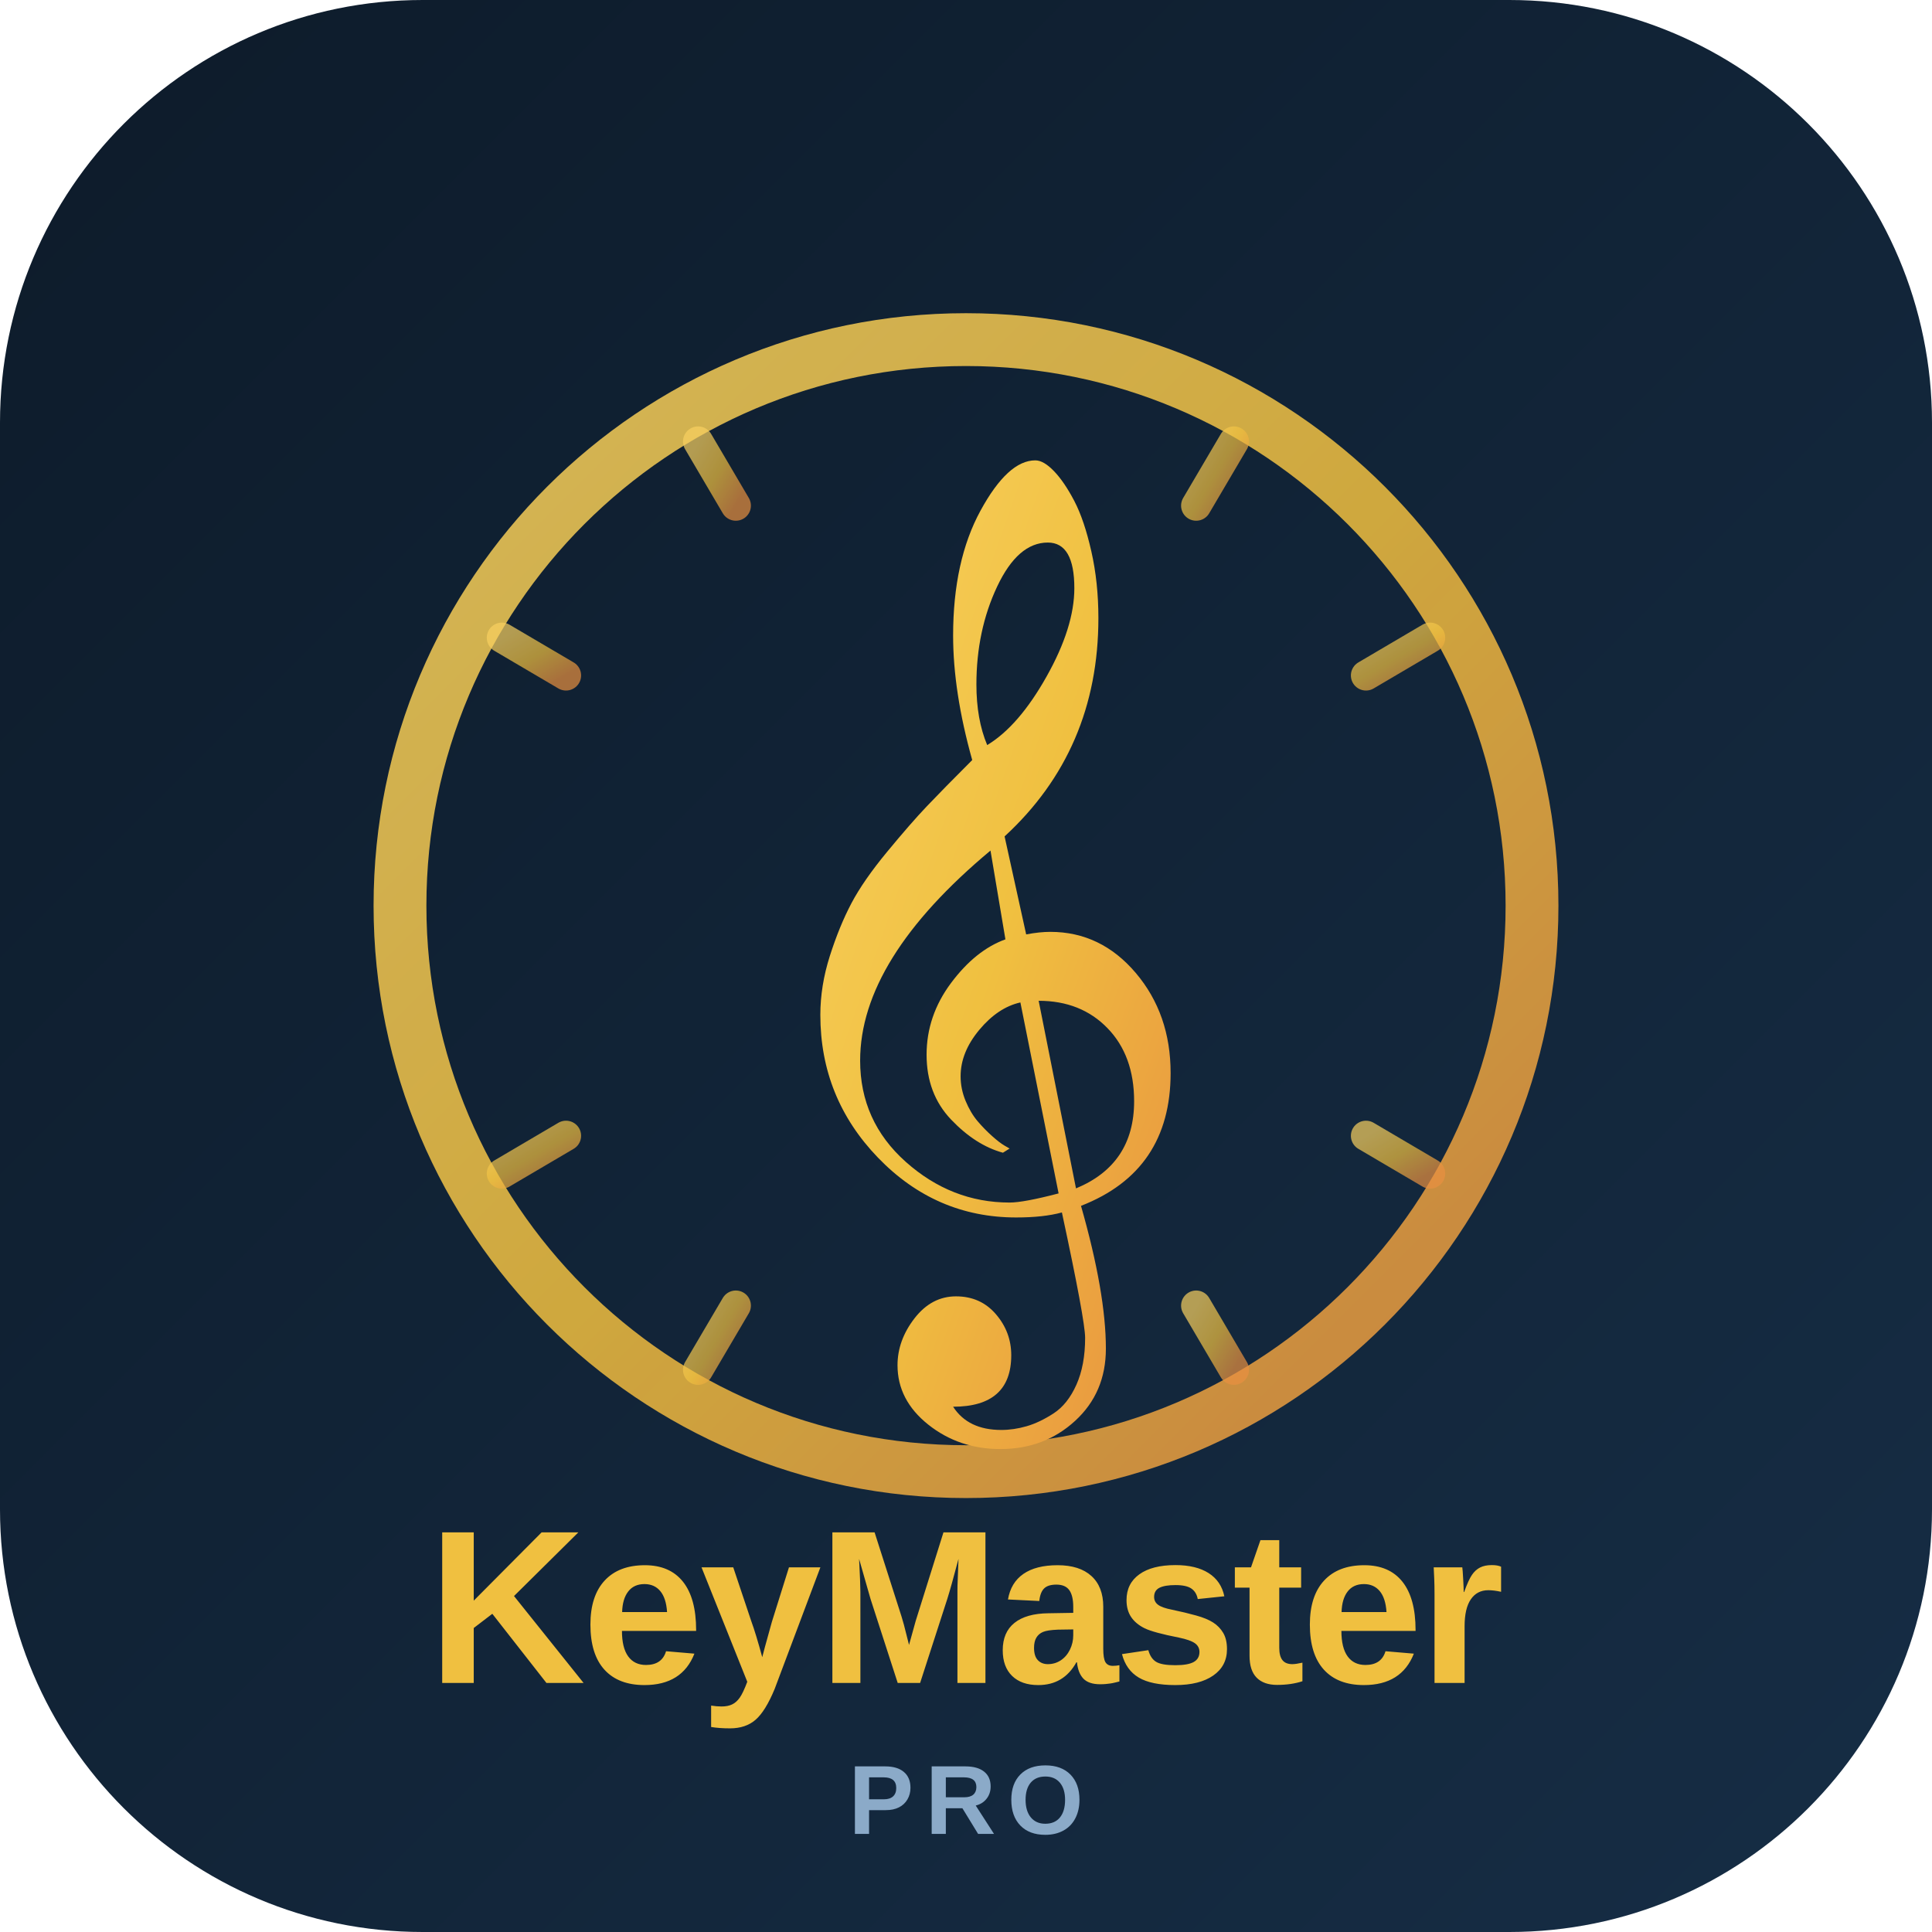
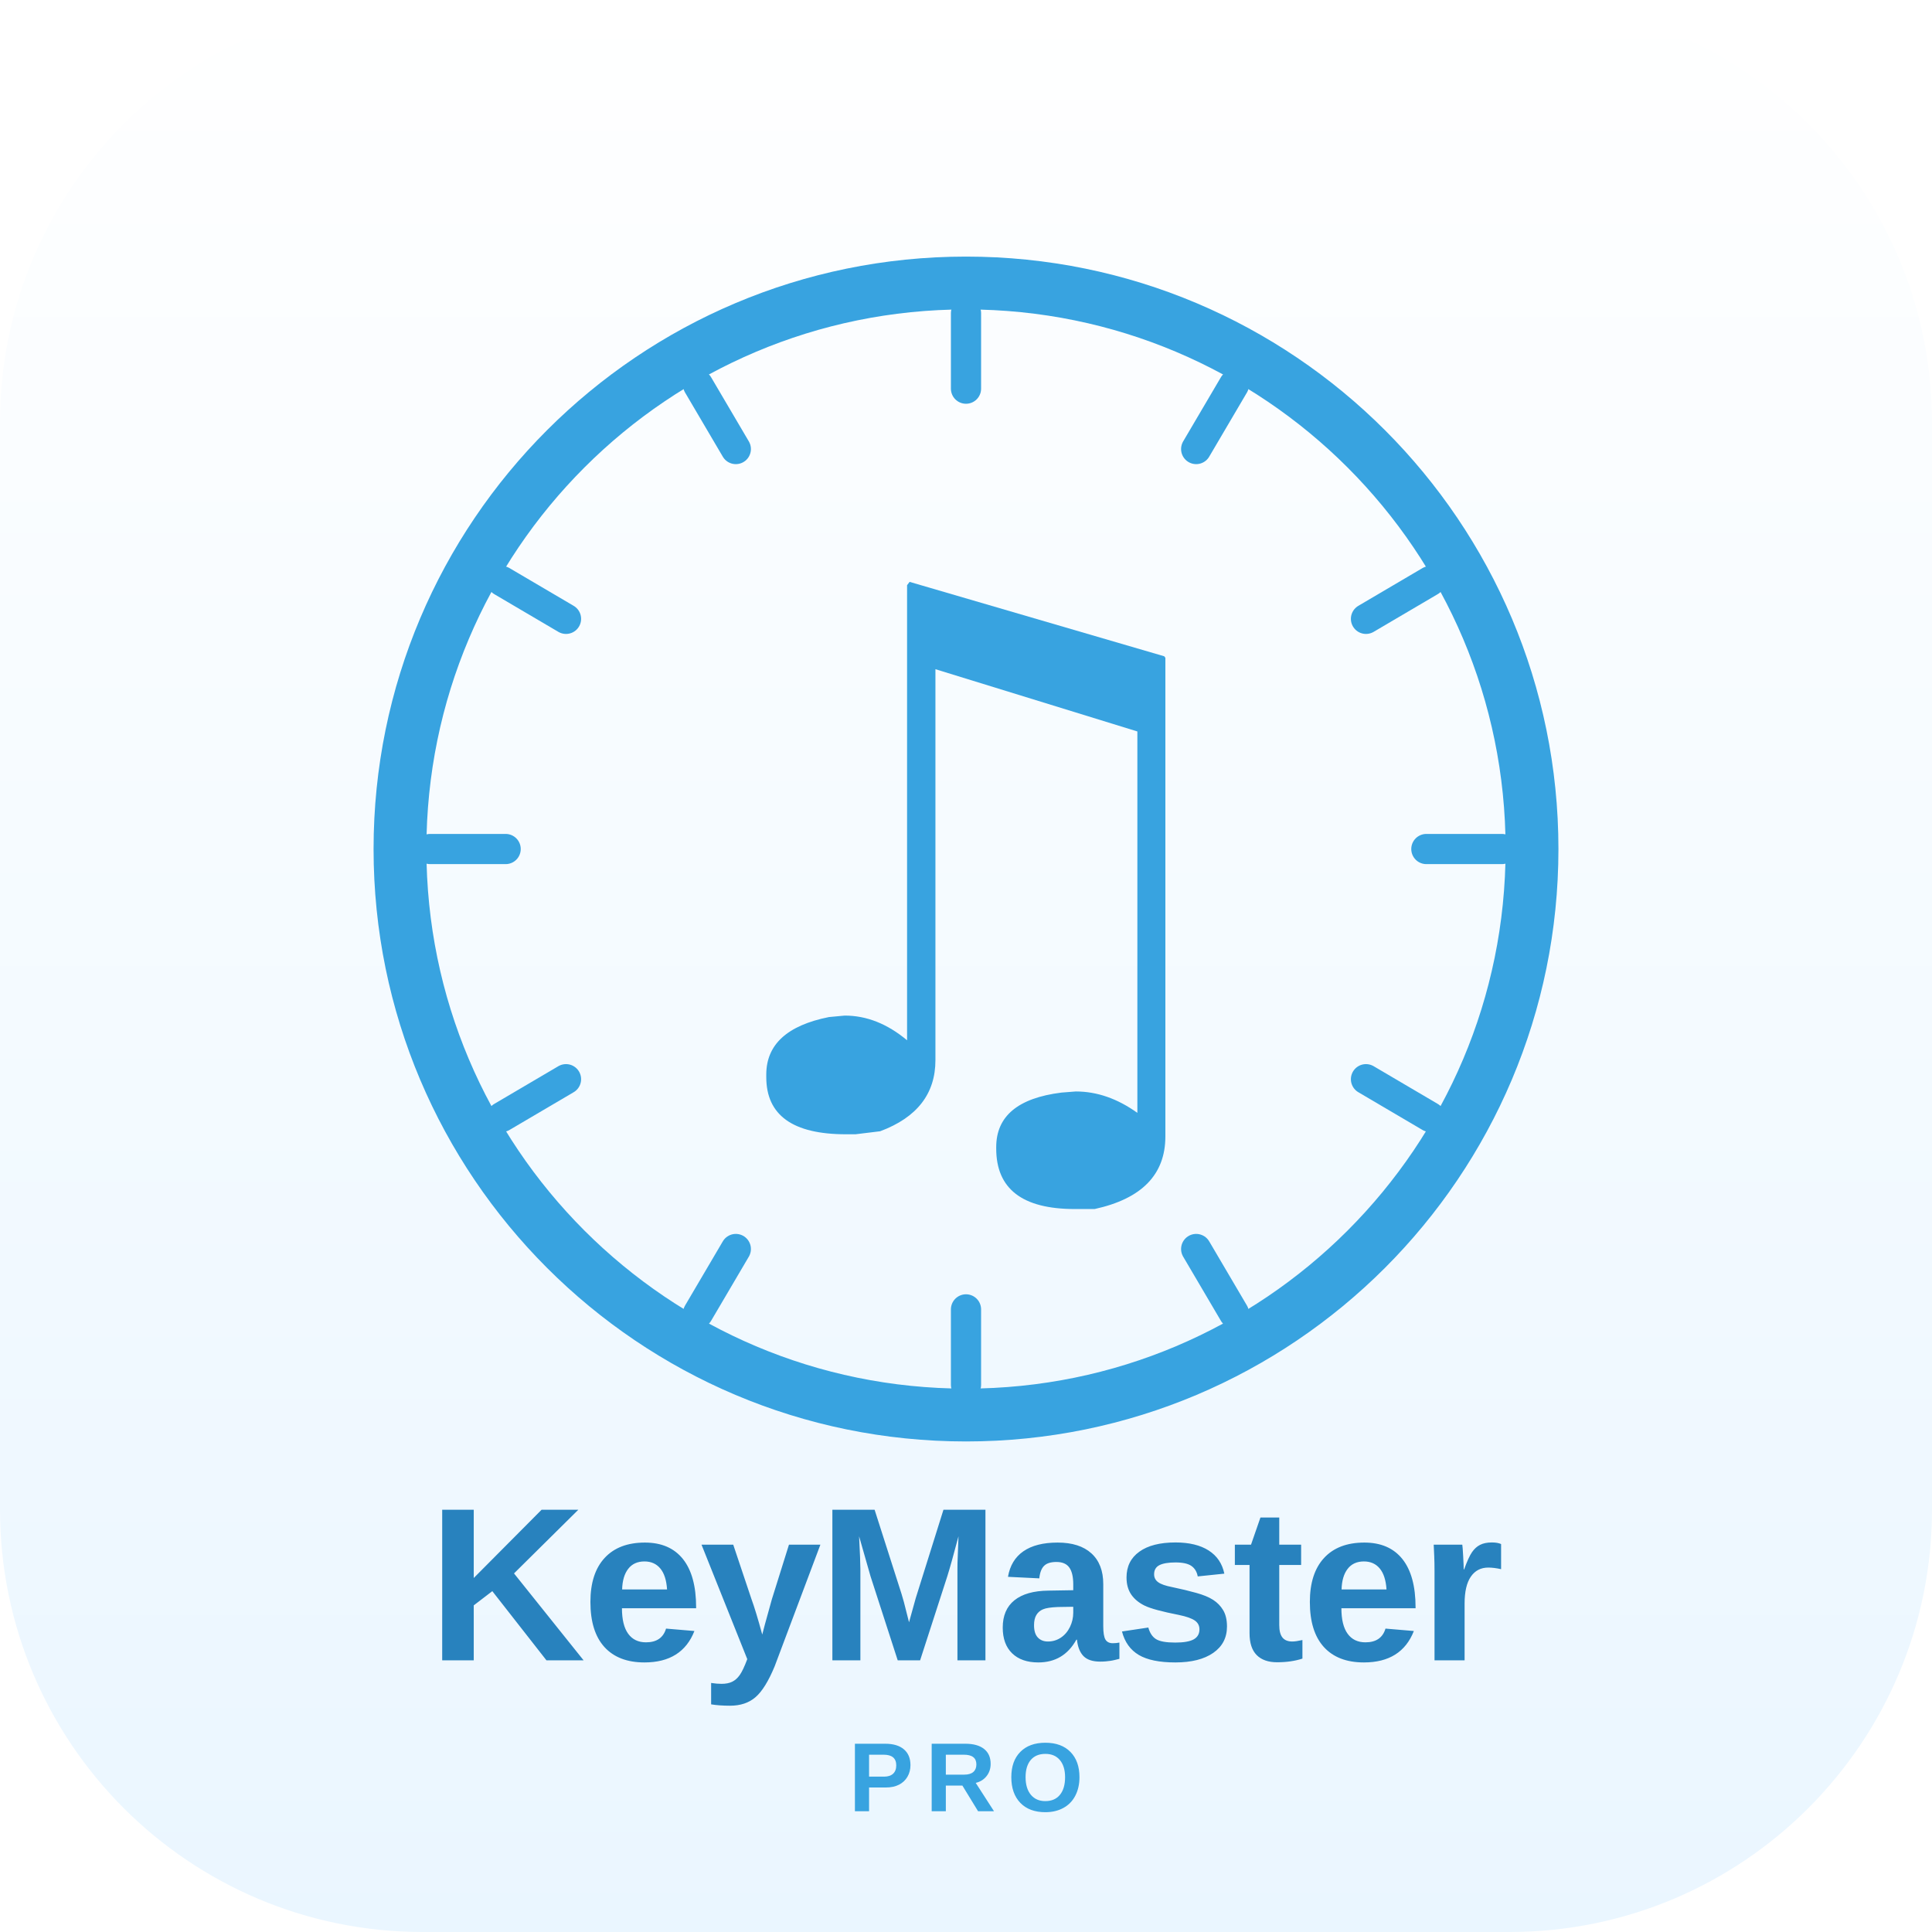
<svg xmlns="http://www.w3.org/2000/svg" width="512" height="512" viewBox="0 0 512 512">
  <defs>
-     <linearGradient id="bg" x1="0" y1="0" x2="1" y2="1">
-       <stop offset="0%" stop-color="#0D1B2A" />
-       <stop offset="100%" stop-color="#162D45" />
-     </linearGradient>
-     <linearGradient id="gold" x1="0" y1="0" x2="1" y2="1">
-       <stop offset="0%" stop-color="#F8D060" />
-       <stop offset="50%" stop-color="#F0C040" />
-       <stop offset="100%" stop-color="#E89040" />
+     <linearGradient id="bg" x1="0" y1="0" x2="0" y2="1">
+       <stop offset="0%" stop-color="#FFFFFF" />
+       <stop offset="100%" stop-color="#EAF6FF" />
    </linearGradient>
  </defs>
  <rect width="512" height="512" rx="112" fill="url(#bg)" />
-   <circle cx="256" cy="240" r="150" fill="none" stroke="url(#gold)" stroke-width="14" opacity="0.85" />
-   <g stroke="url(#gold)" stroke-width="8" stroke-linecap="round" opacity="0.7">
-     <line x1="256" y1="98" x2="256" y2="118" />
-     <line x1="327" y1="117" x2="317" y2="134" />
-     <line x1="379" y1="169" x2="362" y2="179" />
-     <line x1="398" y1="240" x2="378" y2="240" />
-     <line x1="379" y1="311" x2="362" y2="301" />
-     <line x1="327" y1="363" x2="317" y2="346" />
-     <line x1="256" y1="382" x2="256" y2="362" />
-     <line x1="185" y1="363" x2="195" y2="346" />
-     <line x1="133" y1="311" x2="150" y2="301" />
-     <line x1="114" y1="240" x2="134" y2="240" />
-     <line x1="133" y1="169" x2="150" y2="179" />
-     <line x1="185" y1="117" x2="195" y2="134" />
+   <circle cx="256" cy="225" r="150" fill="none" stroke="#38A3E0" stroke-width="14" />
+   <g stroke="#38A3E0" stroke-width="8" stroke-linecap="round">
+     <line x1="256" y1="83" x2="256" y2="103" />
+     <line x1="327" y1="102" x2="317" y2="119" />
+     <line x1="379" y1="154" x2="362" y2="164" />
+     <line x1="398" y1="225" x2="378" y2="225" />
+     <line x1="379" y1="296" x2="362" y2="286" />
+     <line x1="327" y1="348" x2="317" y2="331" />
+     <line x1="256" y1="367" x2="256" y2="347" />
+     <line x1="185" y1="348" x2="195" y2="331" />
+     <line x1="133" y1="296" x2="150" y2="286" />
+     <line x1="114" y1="225" x2="134" y2="225" />
+     <line x1="133" y1="154" x2="150" y2="164" />
+     <line x1="185" y1="102" x2="195" y2="119" />
  </g>
-   <text x="256" y="320" font-size="220" fill="url(#gold)" font-family="Georgia, serif" text-anchor="middle">𝄞</text>
-   <text x="256" y="446" font-size="58" font-weight="800" fill="#F0C040" font-family="Arial, sans-serif" text-anchor="middle" letter-spacing="-1">KeyMaster</text>
-   <text x="256" y="486" font-size="26" font-weight="600" fill="#8BAAC8" font-family="Arial, sans-serif" text-anchor="middle" letter-spacing="3">PRO</text>
+   <text x="256" y="300" font-size="200" fill="#38A3E0" font-family="serif" text-anchor="middle">♫</text>
+   <text x="256" y="440" font-size="58" font-weight="800" fill="#2882BE" font-family="Arial" text-anchor="middle" letter-spacing="-1">KeyMaster</text>
+   <text x="256" y="480" font-size="26" font-weight="700" fill="#38A3E0" font-family="Arial" text-anchor="middle" letter-spacing="3">PRO</text>
</svg>
